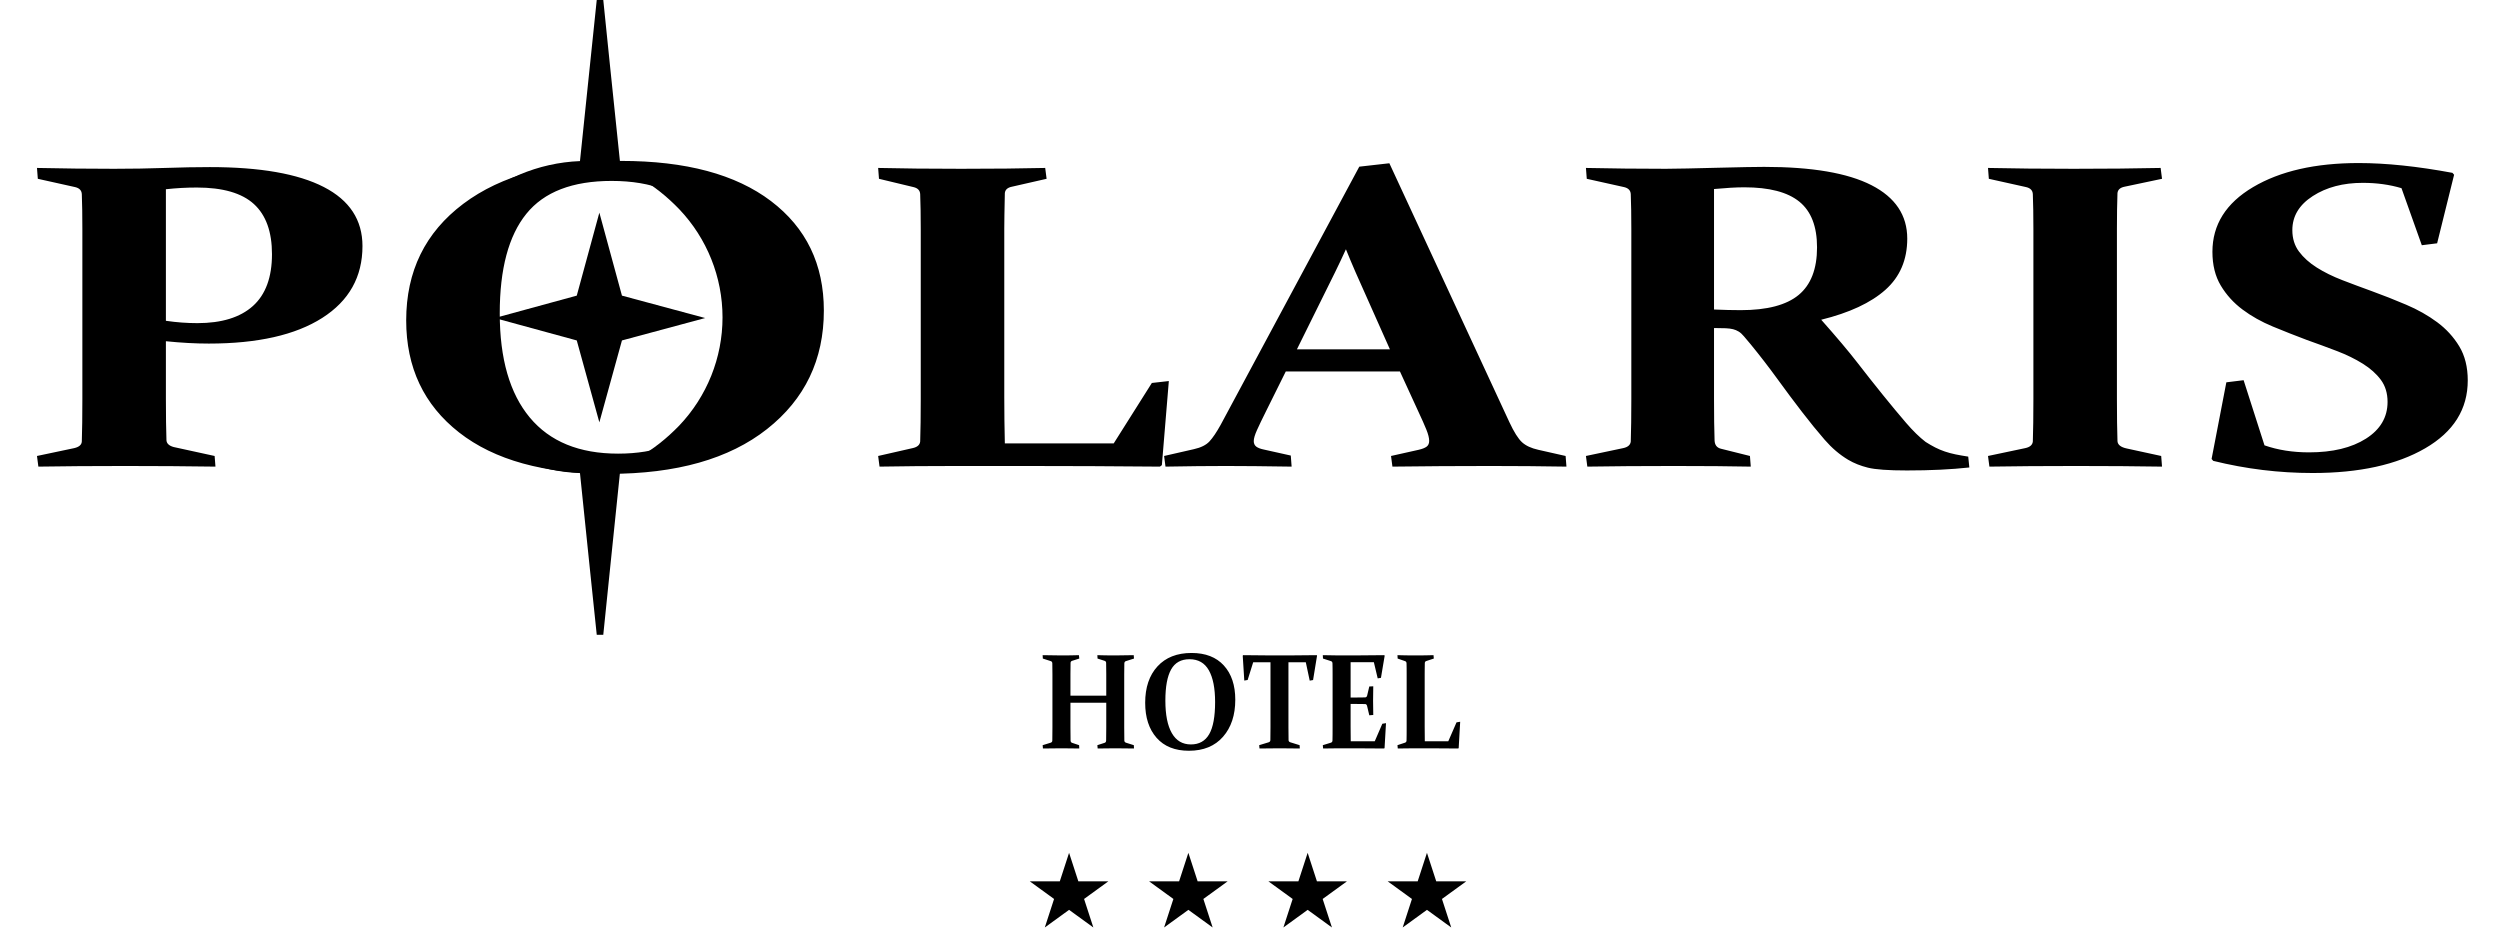
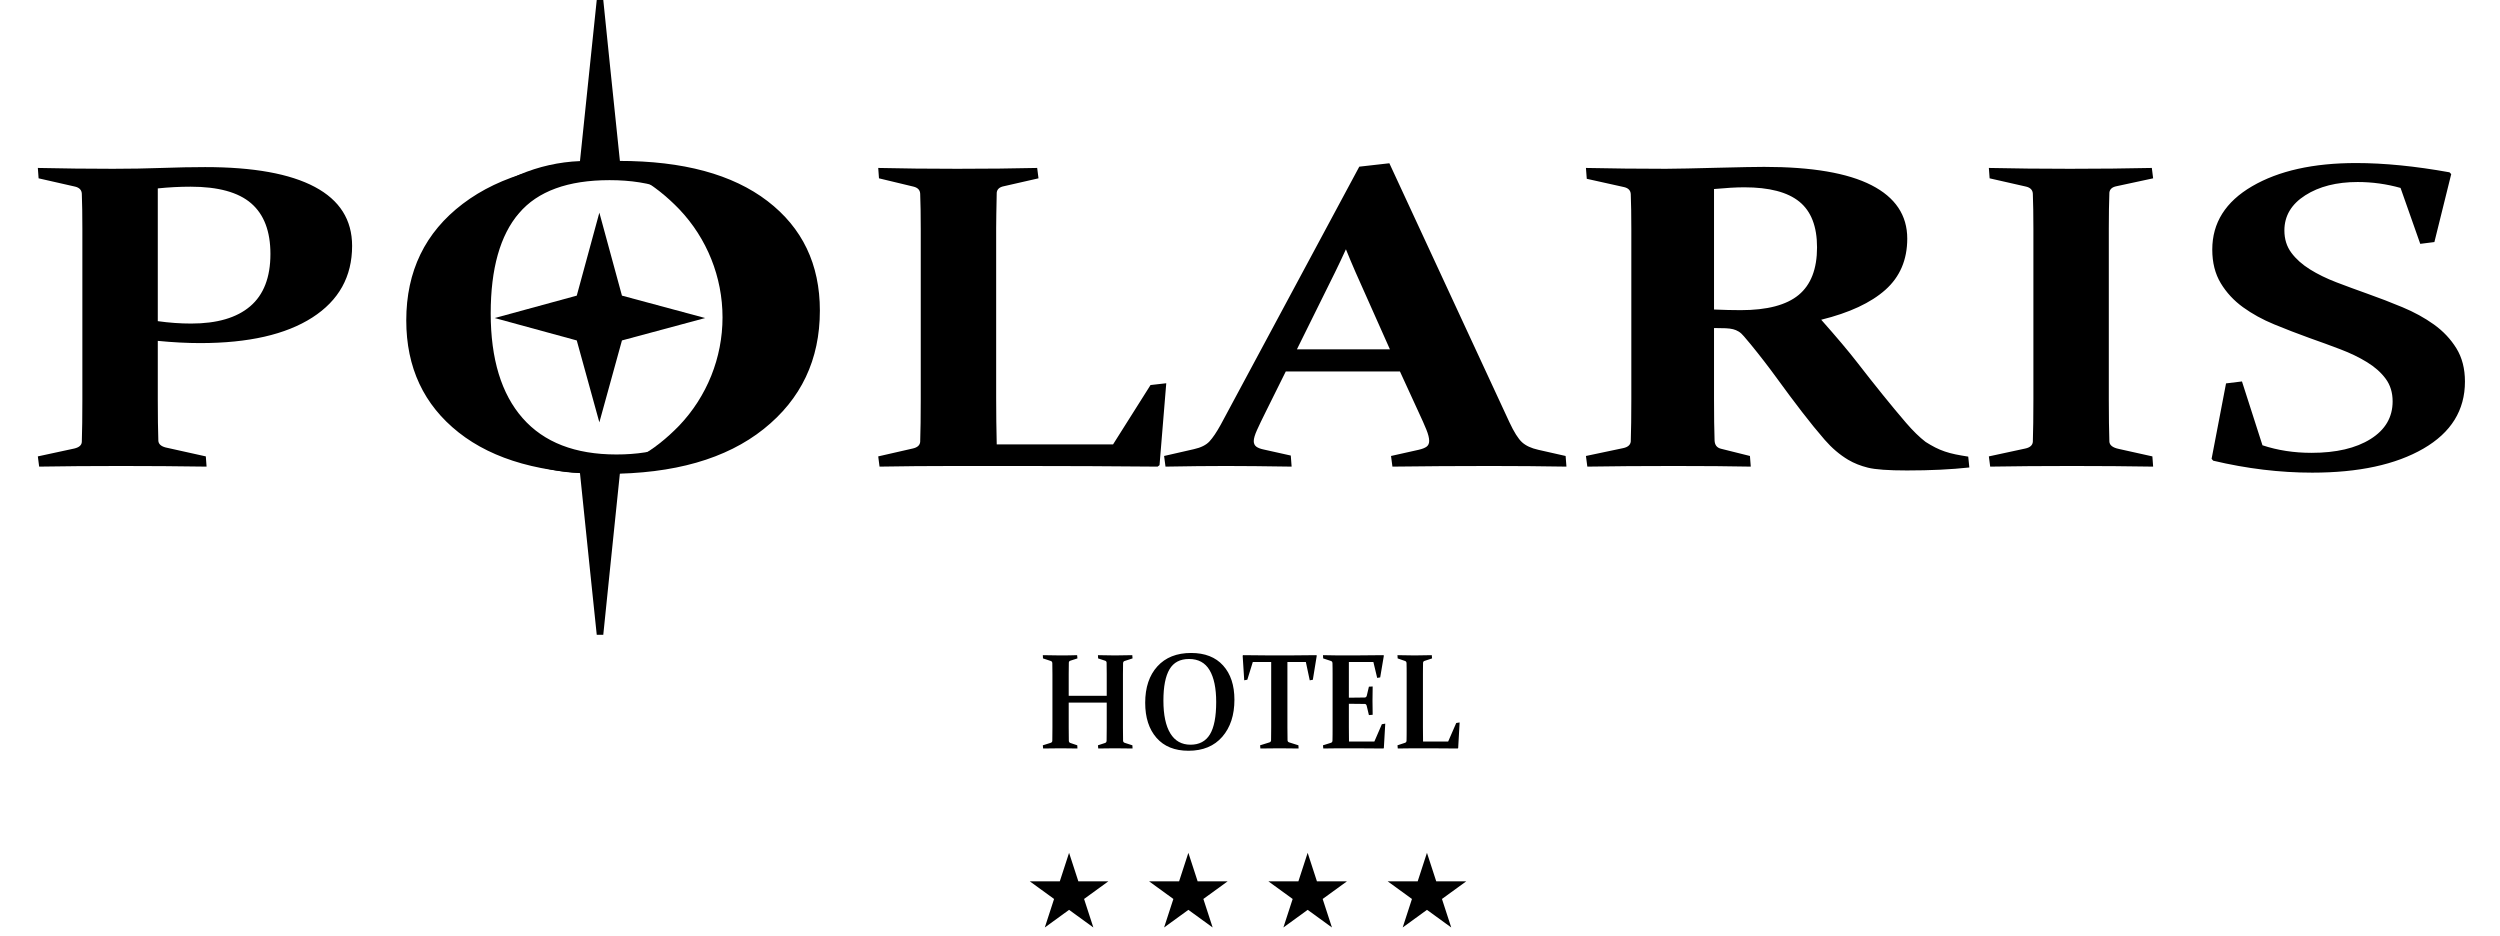
<svg xmlns="http://www.w3.org/2000/svg" width="294" height="110" viewBox="0 0 294 110">
  <g fill="#000">
-     <path d="M19.509 37.726Q21.376 38.001 23.21 38.001Q27.499 38.001 29.742 35.986Q31.985 33.97 31.985 29.89Q31.985 25.934 29.857 23.994Q27.728 22.053 23.144 22.053Q21.343 22.053 19.509 22.254ZM19.509 46.939Q19.509 48.441 19.526 49.63Q19.542 50.819 19.575 51.771Q19.608 52.347 20.426 52.572L25.24 53.623L25.338 54.875Q20.263 54.8 14.729 54.8Q8.998 54.8 4.512 54.875L4.349 53.623L8.737 52.697Q9.588 52.497 9.621 51.921Q9.653 50.919 9.67 49.68Q9.686 48.441 9.686 46.939V26.985Q9.686 25.734 9.67 24.707Q9.653 23.681 9.621 22.83Q9.588 22.179 8.835 22.003L4.447 21.027L4.349 19.75Q8.933 19.85 13.419 19.85Q16.497 19.85 19.395 19.75Q22.293 19.65 24.683 19.65Q33.524 19.65 38.076 21.991Q42.627 24.332 42.627 28.938Q42.627 34.371 37.895 37.388Q33.164 40.405 24.552 40.405Q22.227 40.405 19.509 40.129Z M58.77 36.85Q58.77 44.861 62.306 49.104Q65.843 53.348 72.686 53.348Q79.432 53.348 82.657 49.492Q85.882 45.637 85.882 37.375Q85.882 29.614 82.477 25.446Q79.072 21.277 71.933 21.277Q65.024 21.277 61.897 25.145Q58.77 29.013 58.77 36.85ZM96.885 36.524Q96.885 45.186 90.205 50.456Q83.525 55.726 71.606 55.726Q60.211 55.726 53.989 50.857Q47.768 45.987 47.768 37.676Q47.768 29.013 54.481 23.969Q61.193 18.924 73.047 18.924Q84.442 18.924 90.663 23.643Q96.885 28.362 96.885 36.524Z M118.103 26.885V46.688Q118.103 49.442 118.169 52.146H130.972L135.458 45.036L137.455 44.811L136.636 54.7L136.407 54.875Q128.319 54.8 120.592 54.8H112.471Q107.592 54.8 103.433 54.875L103.27 53.623L107.33 52.697Q108.149 52.522 108.214 51.921Q108.247 50.919 108.263 49.68Q108.28 48.441 108.28 46.939V26.985Q108.28 25.734 108.263 24.707Q108.247 23.681 108.214 22.83Q108.181 22.179 107.428 22.003L103.368 21.027L103.27 19.75Q107.494 19.85 113.028 19.85Q118.725 19.85 122.916 19.75L123.08 21.027L119.02 21.953Q118.234 22.104 118.169 22.704Q118.136 23.606 118.119 25.271Q118.103 26.935 118.103 26.885Z M151.208 43.684 148.883 48.366Q148.195 49.743 147.819 50.582Q147.442 51.42 147.442 51.871Q147.442 52.296 147.737 52.522Q148.031 52.747 148.654 52.872L151.797 53.573L151.895 54.875Q147.147 54.8 144.168 54.8Q141.057 54.8 137.062 54.875L136.898 53.623L140.402 52.822Q141.646 52.547 142.236 51.908Q142.825 51.27 143.545 49.968L159.852 19.6L163.389 19.199L177.501 49.643Q178.32 51.395 178.991 52.009Q179.663 52.622 180.907 52.897L184.116 53.623L184.214 54.875Q179.794 54.8 175.308 54.8Q169.381 54.8 163.749 54.875L163.585 53.623L166.827 52.897Q167.482 52.747 167.776 52.522Q168.071 52.296 168.071 51.846Q168.071 51.345 167.744 50.531Q167.416 49.718 166.794 48.391L164.633 43.684ZM158.28 29.314Q157.691 30.616 157.003 32.018L152.517 41.081H163.454L159.427 32.043Q158.804 30.616 158.28 29.314Z M201.569 46.939Q201.569 48.441 201.585 49.63Q201.601 50.819 201.634 51.796Q201.667 52.597 202.387 52.772L205.793 53.623L205.891 54.875Q202.256 54.8 196.886 54.8Q191.156 54.8 186.67 54.875L186.506 53.623L190.894 52.697Q191.713 52.522 191.778 51.921Q191.811 50.919 191.827 49.68Q191.844 48.441 191.844 46.939V26.985Q191.844 25.734 191.827 24.707Q191.811 23.681 191.778 22.83Q191.745 22.179 190.992 22.003L186.604 21.027L186.506 19.75Q191.09 19.85 195.904 19.85Q196.919 19.85 198.425 19.813Q199.931 19.775 202.093 19.725Q204.057 19.675 205.383 19.65Q206.71 19.625 207.463 19.625Q215.878 19.625 220.086 21.778Q224.293 23.931 224.293 28.062Q224.293 31.792 221.723 34.083Q219.152 36.374 214.175 37.601Q216.926 40.705 218.416 42.633Q219.906 44.56 221.412 46.426Q222.918 48.291 224.146 49.718Q225.374 51.145 226.454 51.971Q227.044 52.347 227.584 52.622Q228.124 52.897 228.714 53.098Q229.303 53.298 229.974 53.436Q230.646 53.573 231.464 53.698L231.595 54.975Q228.386 55.326 224.261 55.326Q220.986 55.326 219.676 55Q218.367 54.675 217.351 54.074Q215.845 53.173 214.585 51.721Q213.324 50.269 211.916 48.441Q210.508 46.613 209.018 44.56Q207.528 42.508 205.891 40.505Q205.4 39.929 205.089 39.553Q204.778 39.178 204.467 38.99Q204.155 38.802 203.812 38.715Q203.468 38.627 202.944 38.602L201.569 38.577ZM201.569 36.399Q203.304 36.474 204.712 36.474Q209.362 36.474 211.523 34.684Q213.684 32.894 213.684 29.088Q213.684 25.408 211.605 23.718Q209.526 22.028 205.138 22.028Q204.385 22.028 203.517 22.079Q202.649 22.129 201.569 22.229Z M248.95 46.939Q248.95 48.441 248.966 49.668Q248.983 50.894 249.015 51.871Q249.048 52.522 250.129 52.747L254.156 53.623L254.254 54.875Q249.703 54.8 244.169 54.8Q238.439 54.8 233.953 54.875L233.789 53.623L238.177 52.697Q238.996 52.522 239.061 51.921Q239.094 50.919 239.11 49.68Q239.127 48.441 239.127 46.939V26.985Q239.127 25.734 239.11 24.707Q239.094 23.681 239.061 22.83Q239.028 22.179 238.275 22.003L233.887 21.027L233.789 19.75Q238.341 19.85 243.874 19.85Q249.572 19.85 254.091 19.75L254.254 21.027L249.867 21.953Q249.081 22.104 249.015 22.704Q248.983 23.606 248.966 24.645Q248.95 25.684 248.95 26.885Z M282.415 22.129Q280.319 21.503 277.863 21.503Q274.392 21.503 271.986 23.055Q269.579 24.607 269.579 27.061Q269.579 28.538 270.365 29.589Q271.151 30.641 272.46 31.467Q273.77 32.293 275.457 32.944Q277.143 33.595 278.944 34.246Q280.941 34.972 282.971 35.836Q285.002 36.699 286.606 37.888Q288.21 39.078 289.209 40.73Q290.208 42.382 290.208 44.736Q290.208 49.818 285.198 52.722Q280.188 55.626 271.969 55.626Q266.042 55.626 260.279 54.199L260.083 53.974L261.818 44.961L263.849 44.711L266.304 52.372Q268.662 53.198 271.544 53.198Q275.702 53.198 278.24 51.583Q280.777 49.968 280.777 47.264Q280.777 45.737 279.992 44.673Q279.206 43.609 277.863 42.77Q276.521 41.932 274.818 41.281Q273.115 40.63 271.282 39.979Q269.284 39.228 267.287 38.402Q265.289 37.576 263.718 36.399Q262.146 35.222 261.164 33.582Q260.181 31.943 260.181 29.614Q260.181 24.832 264.962 22.003Q269.743 19.174 277.372 19.174Q282.218 19.174 288.407 20.326L288.603 20.551L286.606 28.613L284.805 28.838Z" />
-     <path d="M125.885 82.641V85.543Q125.885 86.467 125.899 87.085Q125.906 87.304 126.083 87.358L126.903 87.632L126.924 88.023Q126.048 88.0 124.854 88.0Q123.632 88.0 122.65 88.023L122.615 87.632L123.561 87.343Q123.745 87.28 123.752 87.1Q123.766 86.467 123.766 85.543V79.308Q123.766 78.526 123.752 78.009Q123.745 77.806 123.582 77.751L122.636 77.446L122.615 77.047Q123.596 77.078 124.79 77.078Q126.019 77.078 126.881 77.047L126.924 77.446L126.083 77.712Q125.906 77.767 125.899 77.954Q125.885 78.518 125.885 79.277V81.812H130.096V79.277Q130.096 78.518 130.081 77.954Q130.074 77.767 129.898 77.712L129.071 77.446L129.05 77.047Q129.947 77.078 131.169 77.078Q132.363 77.078 133.324 77.047L133.359 77.446L132.398 77.751Q132.236 77.806 132.222 78.009Q132.208 78.526 132.208 79.308V85.543Q132.208 86.467 132.222 87.1Q132.236 87.28 132.42 87.343L133.338 87.632L133.359 88.023Q132.349 88.0 131.127 88.0Q129.933 88.0 129.085 88.023L129.05 87.632L129.898 87.358Q130.074 87.304 130.081 87.085Q130.096 86.467 130.096 85.543V82.641Z M137.047 82.39Q137.047 84.894 137.81 86.22Q138.572 87.546 140.049 87.546Q141.504 87.546 142.2 86.341Q142.896 85.137 142.896 82.555Q142.896 80.129 142.161 78.827Q141.426 77.524 139.886 77.524Q138.396 77.524 137.721 78.733Q137.047 79.942 137.047 82.39ZM145.269 82.289Q145.269 84.996 143.828 86.643Q142.387 88.289 139.816 88.289Q137.357 88.289 136.015 86.768Q134.673 85.246 134.673 82.649Q134.673 79.942 136.121 78.365Q137.569 76.789 140.127 76.789Q142.585 76.789 143.927 78.264Q145.269 79.738 145.269 82.289Z M150.49 88.0Q149.246 88.0 148.116 88.023L148.081 87.632L149.211 87.288Q149.388 87.225 149.395 87.038Q149.409 86.451 149.409 85.528V77.884H147.374L146.724 79.965L146.329 80.036L146.145 77.11L146.195 77.047Q147.932 77.078 149.522 77.078H151.493Q153.082 77.078 154.841 77.047L154.884 77.11L154.417 79.973L154.022 80.043L153.563 77.884H151.521V85.528Q151.521 86.451 151.535 87.038Q151.542 87.225 151.726 87.288L152.835 87.632L152.856 88.023Q151.684 88.0 150.49 88.0Z M157.441 77.078H159.228Q160.945 77.078 162.788 77.047L162.838 77.11L162.4 79.715L162.018 79.777L161.566 77.876H158.832V82.031H159.214Q159.828 82.031 160.535 82.015Q160.719 82.007 160.775 81.804L161.029 80.732L161.496 80.708Q161.474 81.843 161.474 82.406Q161.474 82.954 161.496 84.08L161.029 84.119L160.768 83.016Q160.712 82.805 160.549 82.797Q159.828 82.782 159.207 82.782H158.832V85.465Q158.832 86.326 158.847 87.171H161.672L162.562 85.113L162.993 85.043L162.824 87.969L162.774 88.023Q161.015 88.0 159.348 88.0H157.476Q156.565 88.0 155.597 88.023L155.562 87.632L156.508 87.343Q156.685 87.288 156.699 87.1Q156.706 86.787 156.71 86.4Q156.713 86.013 156.713 85.543V79.308Q156.713 78.917 156.71 78.596Q156.706 78.275 156.699 78.009Q156.692 77.806 156.53 77.751L155.583 77.446L155.562 77.047Q156.551 77.078 157.441 77.078Z M167.543 79.277V85.465Q167.543 86.326 167.557 87.171H170.319L171.287 84.949L171.717 84.878L171.541 87.969L171.491 88.023Q169.747 88.0 168.079 88.0H166.327Q165.275 88.0 164.378 88.023L164.342 87.632L165.218 87.343Q165.395 87.288 165.409 87.1Q165.416 86.787 165.42 86.4Q165.423 86.013 165.423 85.543V79.308Q165.423 78.917 165.42 78.596Q165.416 78.275 165.409 78.009Q165.402 77.806 165.24 77.751L164.364 77.446L164.342 77.047Q165.254 77.078 166.448 77.078Q167.677 77.078 168.581 77.047L168.616 77.446L167.74 77.735Q167.571 77.782 167.557 77.97Q167.55 78.252 167.546 78.772Q167.543 79.292 167.543 79.277Z" />
+     <path d="M18.556 37.768Q20.542 38.05 22.485 38.05Q27.041 38.05 29.421 36.021Q31.802 33.991 31.802 29.862Q31.802 25.871 29.54 23.913Q27.279 21.955 22.411 21.955Q20.5 21.955 18.556 22.156ZM18.556 46.988Q18.556 48.49 18.572 49.683Q18.589 50.875 18.621 51.827Q18.654 52.403 19.473 52.621L24.204 53.672L24.293 54.875Q19.309 54.8 14.234 54.8Q8.998 54.8 4.604 54.875L4.45 53.672L8.737 52.746Q9.588 52.546 9.621 51.97Q9.653 50.969 9.67 49.729Q9.686 48.49 9.686 46.988V26.936Q9.686 25.678 9.67 24.651Q9.653 23.625 9.621 22.781Q9.588 22.13 8.835 21.947L4.539 20.971L4.45 19.75Q8.933 19.85 13.281 19.85Q16.249 19.85 19.037 19.75Q21.825 19.65 24.124 19.65Q32.644 19.65 37.026 21.984Q41.408 24.318 41.408 28.917Q41.408 34.336 36.726 37.342Q32.045 40.348 23.544 40.348Q21.237 40.348 18.556 40.087Z M57.707 36.85Q57.707 44.903 61.463 49.175Q65.219 53.446 72.485 53.446Q79.643 53.446 83.061 49.566Q86.478 45.686 86.478 37.375Q86.478 29.572 82.862 25.379Q79.246 21.186 71.677 21.186Q64.346 21.186 61.026 25.075Q57.707 28.964 57.707 36.85ZM96.417 36.524Q96.417 45.186 89.806 50.456Q83.195 55.726 71.377 55.726Q60.101 55.726 53.939 50.857Q47.777 45.987 47.777 37.676Q47.777 29.013 54.421 23.969Q61.065 18.924 72.808 18.924Q84.093 18.924 90.255 23.643Q96.417 28.362 96.417 36.524Z M117.149 26.836V46.794Q117.149 49.555 117.215 52.258H130.898L135.302 45.281L137.152 45.07L136.361 54.7L136.141 54.875Q127.943 54.8 120.362 54.8H112.214Q107.592 54.8 103.433 54.875L103.279 53.672L107.33 52.746Q108.149 52.571 108.214 51.97Q108.247 50.969 108.263 49.729Q108.28 48.49 108.28 46.988V26.936Q108.28 25.678 108.263 24.651Q108.247 23.625 108.214 22.781Q108.181 22.13 107.428 21.947L103.368 20.971L103.279 19.75Q107.503 19.85 112.578 19.85Q117.781 19.85 121.972 19.75L122.127 20.971L118.066 21.897Q117.28 22.047 117.215 22.655Q117.182 23.55 117.166 25.218Q117.149 26.886 117.149 26.836Z M151.208 43.684 148.883 48.366Q148.195 49.743 147.819 50.582Q147.442 51.42 147.442 51.871Q147.442 52.296 147.737 52.522Q148.031 52.747 148.654 52.872L151.797 53.573L151.895 54.875Q147.147 54.8 144.168 54.8Q141.057 54.8 137.062 54.875L136.898 53.623L140.402 52.822Q141.646 52.547 142.236 51.908Q142.825 51.27 143.545 49.968L159.852 19.6L163.389 19.199L177.501 49.643Q178.32 51.395 178.991 52.009Q179.663 52.622 180.907 52.897L184.116 53.623L184.214 54.875Q179.794 54.8 175.308 54.8Q169.381 54.8 163.749 54.875L163.585 53.623L166.827 52.897Q167.482 52.747 167.776 52.522Q168.071 52.296 168.071 51.846Q168.071 51.345 167.744 50.531Q167.416 49.718 166.794 48.391L164.633 43.684ZM158.28 29.314Q157.691 30.616 157.003 32.018L152.517 41.081H163.454L159.427 32.043Q158.804 30.616 158.28 29.314Z M201.569 46.939Q201.569 48.441 201.585 49.63Q201.601 50.819 201.634 51.796Q201.667 52.597 202.387 52.772L205.793 53.623L205.891 54.875Q202.256 54.8 196.886 54.8Q191.156 54.8 186.67 54.875L186.506 53.623L190.894 52.697Q191.713 52.522 191.778 51.921Q191.811 50.919 191.827 49.68Q191.844 48.441 191.844 46.939V26.985Q191.844 25.734 191.827 24.707Q191.811 23.681 191.778 22.83Q191.745 22.179 190.992 22.003L186.604 21.027L186.506 19.75Q191.09 19.85 195.904 19.85Q196.919 19.85 198.425 19.813Q199.931 19.775 202.093 19.725Q204.057 19.675 205.383 19.65Q206.71 19.625 207.463 19.625Q215.878 19.625 220.086 21.778Q224.293 23.931 224.293 28.062Q224.293 31.792 221.723 34.083Q219.152 36.374 214.175 37.601Q216.926 40.705 218.416 42.633Q219.906 44.56 221.412 46.426Q222.918 48.291 224.146 49.718Q225.374 51.145 226.454 51.971Q227.044 52.347 227.584 52.622Q228.124 52.897 228.714 53.098Q229.303 53.298 229.974 53.436Q230.646 53.573 231.464 53.698L231.595 54.975Q228.386 55.326 224.261 55.326Q220.986 55.326 219.676 55Q218.367 54.675 217.351 54.074Q215.845 53.173 214.585 51.721Q213.324 50.269 211.916 48.441Q210.508 46.613 209.018 44.56Q207.528 42.508 205.891 40.505Q205.4 39.929 205.089 39.553Q204.778 39.178 204.467 38.99Q204.155 38.802 203.812 38.715Q203.468 38.627 202.944 38.602L201.569 38.577ZM201.569 36.399Q203.304 36.474 204.712 36.474Q209.362 36.474 211.523 34.684Q213.684 32.894 213.684 29.088Q213.684 25.408 211.605 23.718Q209.526 22.028 205.138 22.028Q204.385 22.028 203.517 22.079Q202.649 22.129 201.569 22.229Z M247.996 46.988Q247.996 48.49 248.013 49.717Q248.029 50.944 248.062 51.927Q248.095 52.571 249.184 52.796L253.12 53.672L253.209 54.875Q248.749 54.8 243.674 54.8Q238.439 54.8 234.045 54.875L233.89 53.672L238.177 52.746Q238.996 52.571 239.061 51.97Q239.094 50.969 239.11 49.729Q239.127 48.49 239.127 46.988V26.936Q239.127 25.678 239.11 24.651Q239.094 23.625 239.061 22.781Q239.028 22.13 238.275 21.947L233.979 20.971L233.89 19.75Q238.35 19.85 243.425 19.85Q248.628 19.85 253.055 19.75L253.209 20.971L248.913 21.897Q248.127 22.047 248.062 22.655Q248.029 23.55 248.013 24.589Q247.996 25.628 247.996 26.836Z M282.305 22.101Q279.833 21.405 277.258 21.405Q273.549 21.405 271.096 22.971Q268.644 24.537 268.644 27.103Q268.644 28.622 269.462 29.722Q270.28 30.823 271.649 31.677Q273.018 32.531 274.773 33.203Q276.529 33.875 278.403 34.54Q280.474 35.273 282.531 36.13Q284.589 36.987 286.226 38.158Q287.862 39.33 288.87 40.961Q289.878 42.593 289.878 44.876Q289.878 49.93 284.992 52.757Q280.106 55.584 271.923 55.584Q266.198 55.584 260.279 54.178L260.083 53.96L261.782 45.087L263.656 44.858L266.066 52.365Q268.735 53.254 271.828 53.254Q276.188 53.254 278.781 51.628Q281.373 50.003 281.373 47.201Q281.373 45.653 280.56 44.547Q279.747 43.441 278.363 42.592Q276.979 41.742 275.221 41.074Q273.464 40.406 271.575 39.741Q269.495 38.99 267.452 38.149Q265.409 37.309 263.786 36.136Q262.164 34.963 261.164 33.309Q260.163 31.655 260.163 29.348Q260.163 24.636 264.847 21.905Q269.532 19.174 277.079 19.174Q282.017 19.174 288.059 20.263L288.264 20.474L286.285 28.466L284.622 28.677Z" />
+     <path d="M125.68 82.625V85.559Q125.68 86.482 125.694 87.102Q125.701 87.319 125.877 87.374L126.687 87.648L126.708 88.023Q125.842 88.0 124.747 88.0Q123.632 88.0 122.67 88.023L122.636 87.648L123.561 87.358Q123.745 87.296 123.752 87.116Q123.766 86.482 123.766 85.559V79.293Q123.766 78.51 123.752 77.994Q123.745 77.79 123.582 77.734L122.656 77.428L122.636 77.047Q123.598 77.078 124.693 77.078Q125.816 77.078 126.668 77.047L126.708 77.428L125.877 77.697Q125.701 77.749 125.694 77.939Q125.68 78.502 125.68 79.261V81.829H130.151V79.261Q130.151 78.502 130.137 77.939Q130.13 77.749 129.953 77.697L129.138 77.428L129.119 77.047Q130.006 77.078 131.122 77.078Q132.217 77.078 133.156 77.047L133.189 77.428L132.248 77.734Q132.086 77.79 132.073 77.994Q132.059 78.51 132.059 79.293V85.559Q132.059 86.482 132.073 87.116Q132.086 87.296 132.269 87.358L133.17 87.648L133.189 88.023Q132.201 88.0 131.083 88.0Q129.988 88.0 129.153 88.023L129.119 87.648L129.953 87.374Q130.13 87.319 130.137 87.102Q130.151 86.482 130.151 85.559V82.625Z M136.817 82.39Q136.817 84.907 137.628 86.242Q138.438 87.577 140.005 87.577Q141.55 87.577 142.287 86.364Q143.024 85.152 143.024 82.555Q143.024 80.116 142.244 78.806Q141.464 77.496 139.831 77.496Q138.25 77.496 137.533 78.711Q136.817 79.926 136.817 82.39ZM145.168 82.289Q145.168 84.996 143.742 86.643Q142.316 88.289 139.766 88.289Q137.334 88.289 136.004 86.768Q134.675 85.246 134.675 82.649Q134.675 79.942 136.108 78.365Q137.542 76.789 140.075 76.789Q142.51 76.789 143.839 78.264Q145.168 79.738 145.168 82.289Z M150.468 88.0Q149.329 88.0 148.221 88.023L148.188 87.648L149.294 87.303Q149.471 87.243 149.478 87.055Q149.492 86.466 149.492 85.543V77.853H147.329L146.685 79.934L146.321 80.001L146.137 77.11L146.187 77.047Q147.925 77.078 149.514 77.078H151.461Q153.049 77.078 154.808 77.047L154.85 77.11L154.39 79.94L154.026 80.006L153.569 77.853H151.4V85.543Q151.4 86.466 151.415 87.055Q151.422 87.243 151.603 87.303L152.695 87.648L152.714 88.023Q151.563 88.0 150.468 88.0Z M157.427 77.078H159.194Q160.873 77.078 162.693 77.047L162.741 77.11L162.311 79.662L161.957 79.723L161.509 77.848H158.627V82.044H159.081Q159.73 82.044 160.491 82.028Q160.675 82.02 160.732 81.819L160.984 80.752L161.426 80.73Q161.405 81.854 161.405 82.406Q161.405 82.943 161.426 84.058L160.984 84.095L160.724 83.001Q160.668 82.792 160.506 82.784Q159.73 82.769 159.074 82.769H158.627V85.498Q158.627 86.361 158.641 87.206H161.625L162.507 85.168L162.906 85.1L162.741 87.969L162.691 88.023Q160.912 88.0 159.279 88.0H157.46Q156.565 88.0 155.617 88.023L155.583 87.648L156.508 87.358Q156.685 87.303 156.699 87.116Q156.706 86.803 156.71 86.415Q156.713 86.028 156.713 85.559V79.293Q156.713 78.899 156.71 78.578Q156.706 78.258 156.699 77.994Q156.692 77.79 156.53 77.734L155.603 77.428L155.583 77.047Q156.551 77.078 157.427 77.078Z M167.337 79.261V85.498Q167.337 86.361 167.351 87.206H170.303L171.253 85.025L171.652 84.959L171.481 87.969L171.434 88.023Q169.665 88.0 168.03 88.0H166.272Q165.275 88.0 164.378 88.023L164.344 87.648L165.218 87.358Q165.395 87.303 165.409 87.116Q165.416 86.803 165.42 86.415Q165.423 86.028 165.423 85.559V79.293Q165.423 78.899 165.42 78.578Q165.416 78.258 165.409 77.994Q165.402 77.79 165.24 77.734L164.364 77.428L164.344 77.047Q165.256 77.078 166.351 77.078Q167.473 77.078 168.377 77.047L168.411 77.428L167.535 77.718Q167.365 77.765 167.351 77.955Q167.344 78.234 167.34 78.756Q167.337 79.277 167.337 79.261Z" />
    <path d="M125.723 100.291L126.813 103.645H130.342L127.487 105.718L128.578 109.071L125.723 106.998L122.869 109.071L123.959 105.718L121.104 103.645H124.633L125.723 100.291Z" />
    <path d="M139.752 100.291L140.842 103.645H144.371L141.516 105.718L142.607 109.071L139.752 106.998L136.898 109.071L137.988 105.718L135.133 103.645H138.662L139.752 100.291Z" />
    <path d="M153.781 100.291L154.871 103.645H158.4L155.545 105.718L156.636 109.071L153.781 106.998L150.927 109.071L152.017 105.718L149.163 103.645H152.691L153.781 100.291Z" />
    <path d="M167.81 100.291L168.901 103.645H172.429L169.574 105.718L170.665 109.071L167.81 106.998L164.956 109.071L166.046 105.718L163.192 103.645H166.72L167.81 100.291Z" />
  </g>
  <g transform="translate(4.355 0)">
    <path fill-rule="evenodd" d="M 68.786,34.766 L 66.129,25.008 L 63.472,34.766 L 53.824,37.401 L 63.472,40.036 L 66.129,49.668 L 68.786,40.036 L 78.575,37.401 L 68.786,34.766 M 66.591,0.0 L 67.388,7.792 L 68.548,18.944 C 73.474,19.141 78.158,21.124 81.721,24.52 C 85.032,27.966 86.879,32.553 86.879,37.324 C 86.879,42.095 85.032,46.682 81.721,50.128 C 78.144,53.495 73.464,55.451 68.548,55.635 L 67.388,66.87 L 66.591,74.649 L 65.822,74.649 L 65.01,66.87 L 63.85,55.635 C 58.933,55.458 54.25,53.5 50.677,50.128 C 47.373,46.679 45.53,42.093 45.53,37.324 C 45.53,32.555 47.373,27.97 50.677,24.52 C 54.24,21.124 58.924,19.141 63.85,18.944 L 65.01,7.792 L 65.822,0.0 L 66.591,0.0 M 75.512,24.59 C 72.534,21.509 69.219,19.614 66.283,19.614 C 63.346,19.614 60.032,21.509 57.054,24.59 C 53.778,28.026 51.952,32.584 51.952,37.324 C 51.952,42.064 53.778,46.623 57.054,50.059 C 60.032,53.125 63.346,55.035 66.283,55.035 C 69.219,55.035 72.534,53.125 75.512,50.059 C 78.787,46.623 80.614,42.064 80.614,37.324 C 80.614,32.584 78.787,28.026 75.512,24.59" />
  </g>
</svg>
